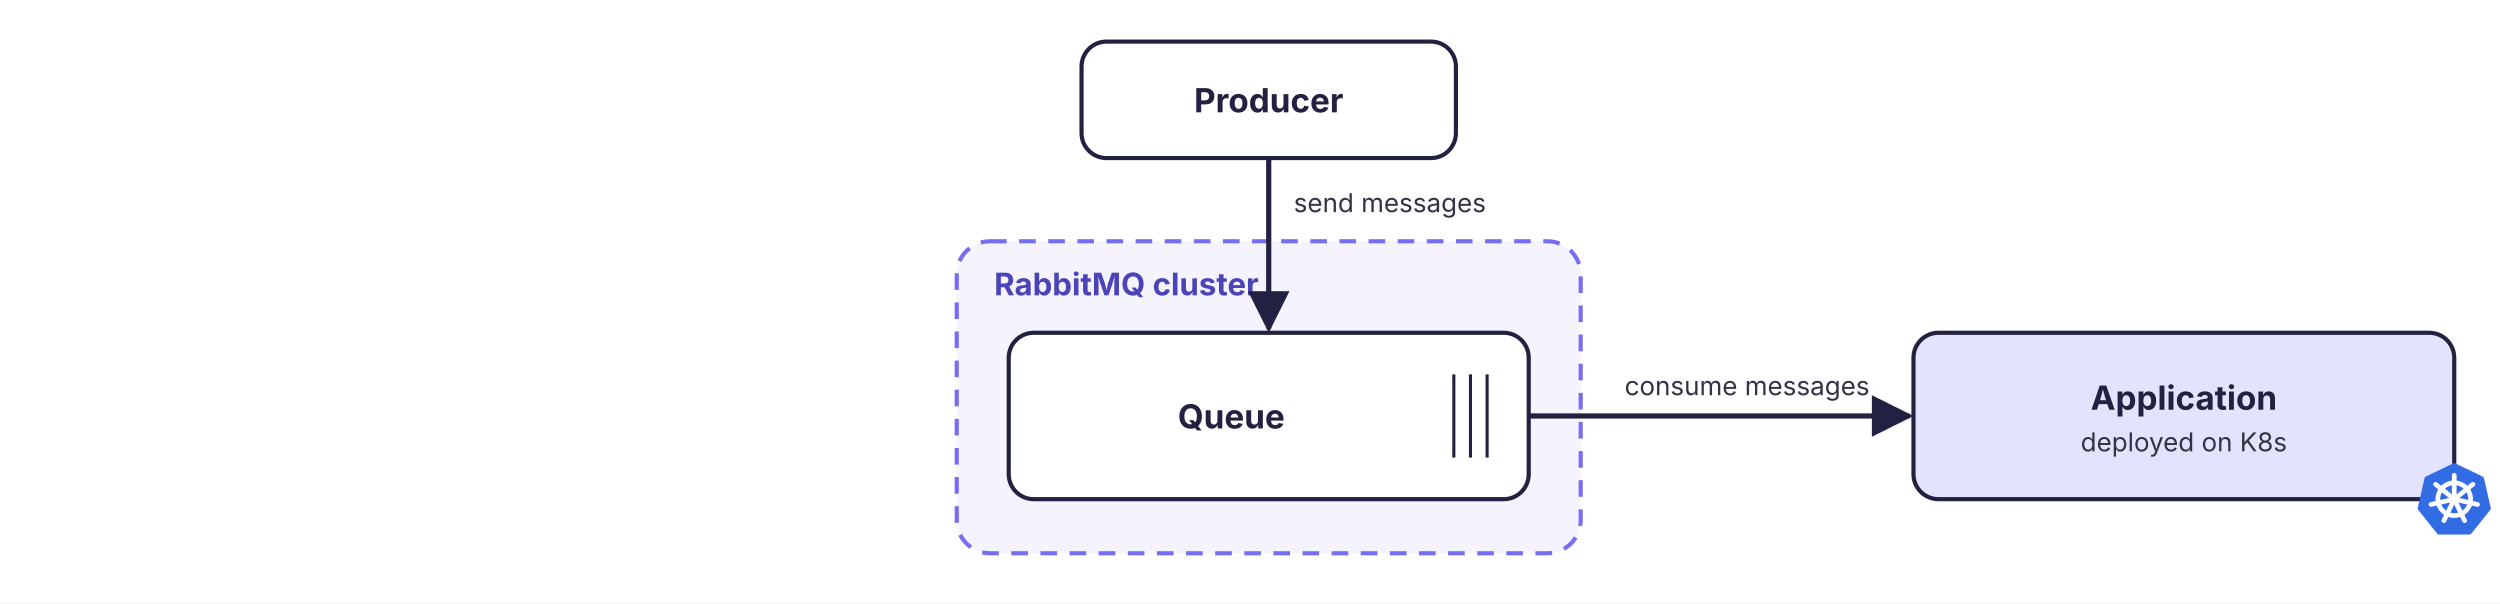
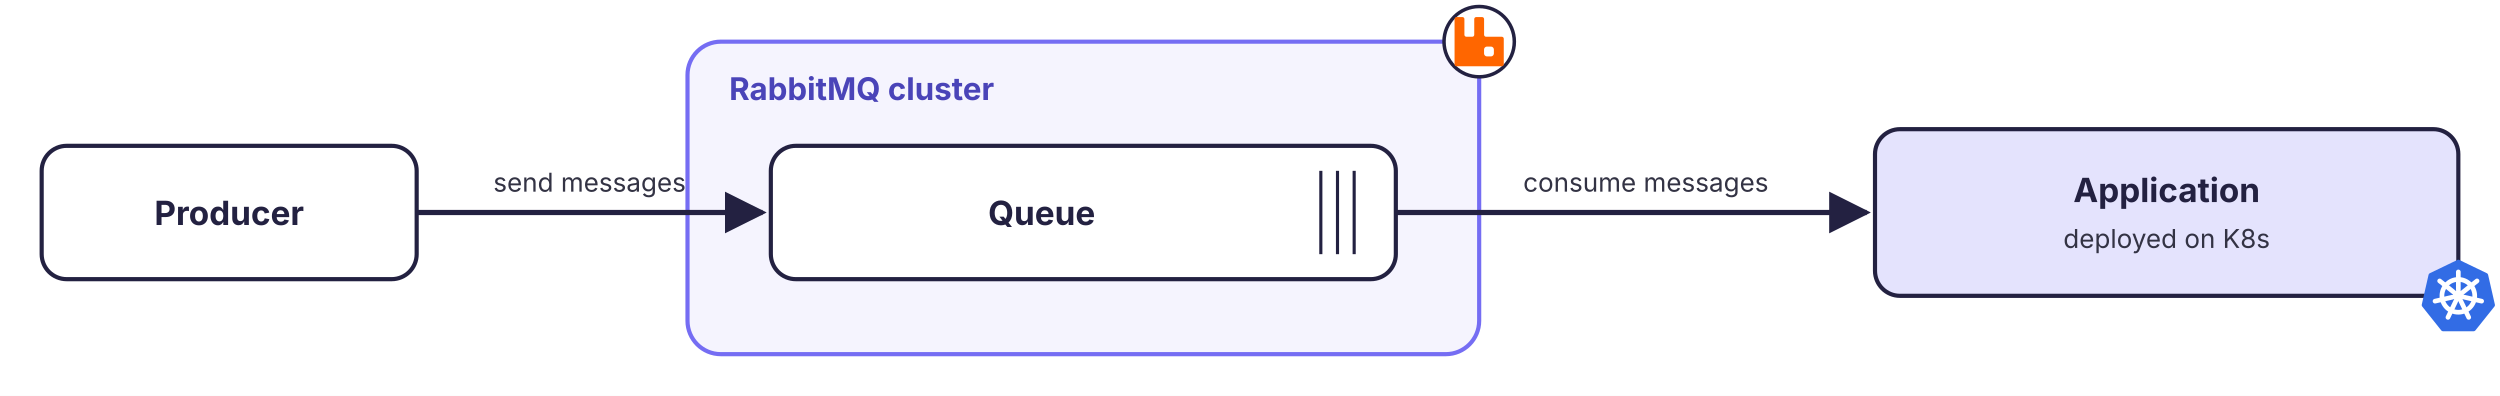
- <svg xmlns="http://www.w3.org/2000/svg" viewBox="0 0 1202 290" width="1202" height="290" font-family="Inter, Helvetica, Arial, sans-serif" role="img" aria-labelledby="t d">
+ <svg xmlns="http://www.w3.org/2000/svg" viewBox="0 0 1200 190" width="1200" height="190" font-family="Inter, Helvetica, Arial, sans-serif" role="img" aria-labelledby="t d">
  <defs>
    <marker id="arrow" viewBox="0 0 10 10" refX="9" refY="5" markerWidth="8" markerHeight="8" orient="auto-start-reverse">
      <path d="M0 0 L10 5 L0 10 z" fill="#232141" />
-     </marker>
-     <marker id="arrow-purple" viewBox="0 0 10 10" refX="9" refY="5" markerWidth="8" markerHeight="8" orient="auto-start-reverse">
-       <path d="M0 0 L10 5 L0 10 z" fill="#756DF3" />
    </marker>
    <symbol id="k8s" viewBox="0 0 32 32">
      <polygon points="16.00,1.60 27.73,7.25 30.62,19.94 22.51,30.11 9.49,30.11 1.38,19.94 4.27,7.25" fill="#326CE5" stroke="#326CE5" stroke-width="2" stroke-linejoin="round" />
      <g fill="none" stroke="#ffffff" stroke-width="2" stroke-linecap="round">
        <circle cx="16" cy="16" r="7" />
        <line x1="16.00" y1="13.40" x2="16.00" y2="5.80" />
        <line x1="18.03" y1="14.38" x2="23.97" y2="9.64" />
        <line x1="18.53" y1="16.58" x2="25.94" y2="18.27" />
        <line x1="17.13" y1="18.34" x2="20.43" y2="25.19" />
        <line x1="14.87" y1="18.34" x2="11.57" y2="25.19" />
        <line x1="13.47" y1="16.58" x2="6.06" y2="18.27" />
        <line x1="13.97" y1="14.38" x2="8.03" y2="9.64" />
      </g>
      <circle cx="16" cy="16" r="2.4" fill="#ffffff" />
    </symbol>
+     <symbol id="rabbitmq" viewBox="0 0 32 32">
+       <circle cx="16" cy="16" r="15" fill="#ffffff" stroke="#232141" stroke-width="1.5" />
+       <path transform="translate(5.5 5.5) scale(0.875)" fill="#FF6600" d="M23.035 9.601h-7.677a.956.956 0 01-.962-.962V.962a.956.956 0 00-.962-.956H10.56a.956.956 0 00-.962.956V8.64a.956.956 0 01-.962.962H5.762a.956.956 0 01-.961-.962V.962A.956.956 0 003.839 0H.959a.956.956 0 00-.956.962v22.076A.956.956 0 00.965 24h22.07a.956.956 0 00.962-.962V10.58a.956.956 0 00-.962-.98zm-3.86 8.152a1.437 1.437 0 01-1.437 1.443h-1.924a1.437 1.437 0 01-1.436-1.443v-1.917a1.437 1.437 0 011.436-1.443h1.924a1.437 1.437 0 011.437 1.443z" />
+     </symbol>
  </defs>
-   <rect x="0" y="0" width="1202" height="290" fill="#ffffff" />
-   <rect x="460" y="116" width="300" height="150" rx="16" fill="#F5F4FE" stroke="#756DF3" stroke-width="2" stroke-dasharray="8 6" />
-   <text x="478" y="142" font-size="15" font-weight="700" fill="#4a44b8" text-anchor="start">RabbitMQ cluster</text>
-   <rect x="520" y="20" width="180" height="56" rx="12" fill="#ffffff" stroke="#232141" stroke-width="2" />
-   <text x="610" y="54" font-size="16" font-weight="700" fill="#232141" text-anchor="middle">Producer</text>
-   <line x1="610" y1="76" x2="610" y2="158" stroke="#232141" stroke-width="2.5" marker-end="url(#arrow)" />
-   <text x="622" y="102" font-size="12.5" fill="#333344" text-anchor="start">send messages</text>
-   <rect x="485" y="160" width="250" height="80" rx="12" fill="#ffffff" stroke="#232141" stroke-width="2" />
-   <line x1="699" y1="180" x2="699" y2="220" stroke="#232141" stroke-width="1.5" />
-   <line x1="707" y1="180" x2="707" y2="220" stroke="#232141" stroke-width="1.5" />
-   <line x1="715" y1="180" x2="715" y2="220" stroke="#232141" stroke-width="1.5" />
-   <text x="592" y="206" font-size="16" font-weight="700" fill="#232141" text-anchor="middle">Queue</text>
-   <line x1="735" y1="200" x2="918" y2="200" stroke="#232141" stroke-width="2.5" marker-end="url(#arrow)" />
-   <text x="840" y="190" font-size="12.5" fill="#333344" text-anchor="middle">consume messages</text>
-   <rect x="920" y="160" width="260" height="80" rx="12" fill="#E4E3FD" stroke="#232141" stroke-width="2" />
-   <text x="1050" y="197" font-size="16" font-weight="700" fill="#232141" text-anchor="middle">Application</text>
-   <text x="1050" y="217" font-size="12.5" fill="#333344" text-anchor="middle">deployed on K8s</text>
-   <use href="#k8s" x="1162" y="222" width="36" height="36" />
+   <rect x="0" y="0" width="1200" height="190" fill="#ffffff" />
+   <rect x="330" y="20" width="380" height="150" rx="16" fill="#F5F4FE" stroke="#756DF3" stroke-width="2" />
+   <text x="350" y="48" font-size="15" font-weight="700" fill="#4a44b8">RabbitMQ cluster</text>
+   <rect x="20" y="70" width="180" height="64" rx="12" fill="#ffffff" stroke="#232141" stroke-width="2" />
+   <text x="110" y="108" font-size="16" font-weight="700" fill="#232141" text-anchor="middle">Producer</text>
+   <line x1="200" y1="102" x2="366" y2="102" stroke="#232141" stroke-width="2.5" marker-end="url(#arrow)" />
+   <text x="283" y="92" font-size="12.5" fill="#333344" text-anchor="middle">send messages</text>
+   <rect x="370" y="70" width="300" height="64" rx="12" fill="#ffffff" stroke="#232141" stroke-width="2" />
+   <text x="500" y="108" font-size="16" font-weight="700" fill="#232141" text-anchor="middle">Queue</text>
+   <line x1="634" y1="82" x2="634" y2="122" stroke="#232141" stroke-width="1.5" />
+   <line x1="642" y1="82" x2="642" y2="122" stroke="#232141" stroke-width="1.5" />
+   <line x1="650" y1="82" x2="650" y2="122" stroke="#232141" stroke-width="1.5" />
+   <line x1="670" y1="102" x2="896" y2="102" stroke="#232141" stroke-width="2.5" marker-end="url(#arrow)" />
+   <text x="790" y="92" font-size="12.5" fill="#333344" text-anchor="middle">consume messages</text>
+   <rect x="900" y="62" width="280" height="80" rx="12" fill="#E4E3FD" stroke="#232141" stroke-width="2" />
+   <text x="1040" y="97" font-size="16" font-weight="700" fill="#232141" text-anchor="middle">Application</text>
+   <text x="1040" y="119" font-size="12.5" fill="#333344" text-anchor="middle">deployed on K8s</text>
+   <use href="#k8s" x="1162" y="124" width="36" height="36" />
+   <use href="#rabbitmq" x="692" y="2" width="36" height="36" />
</svg>
